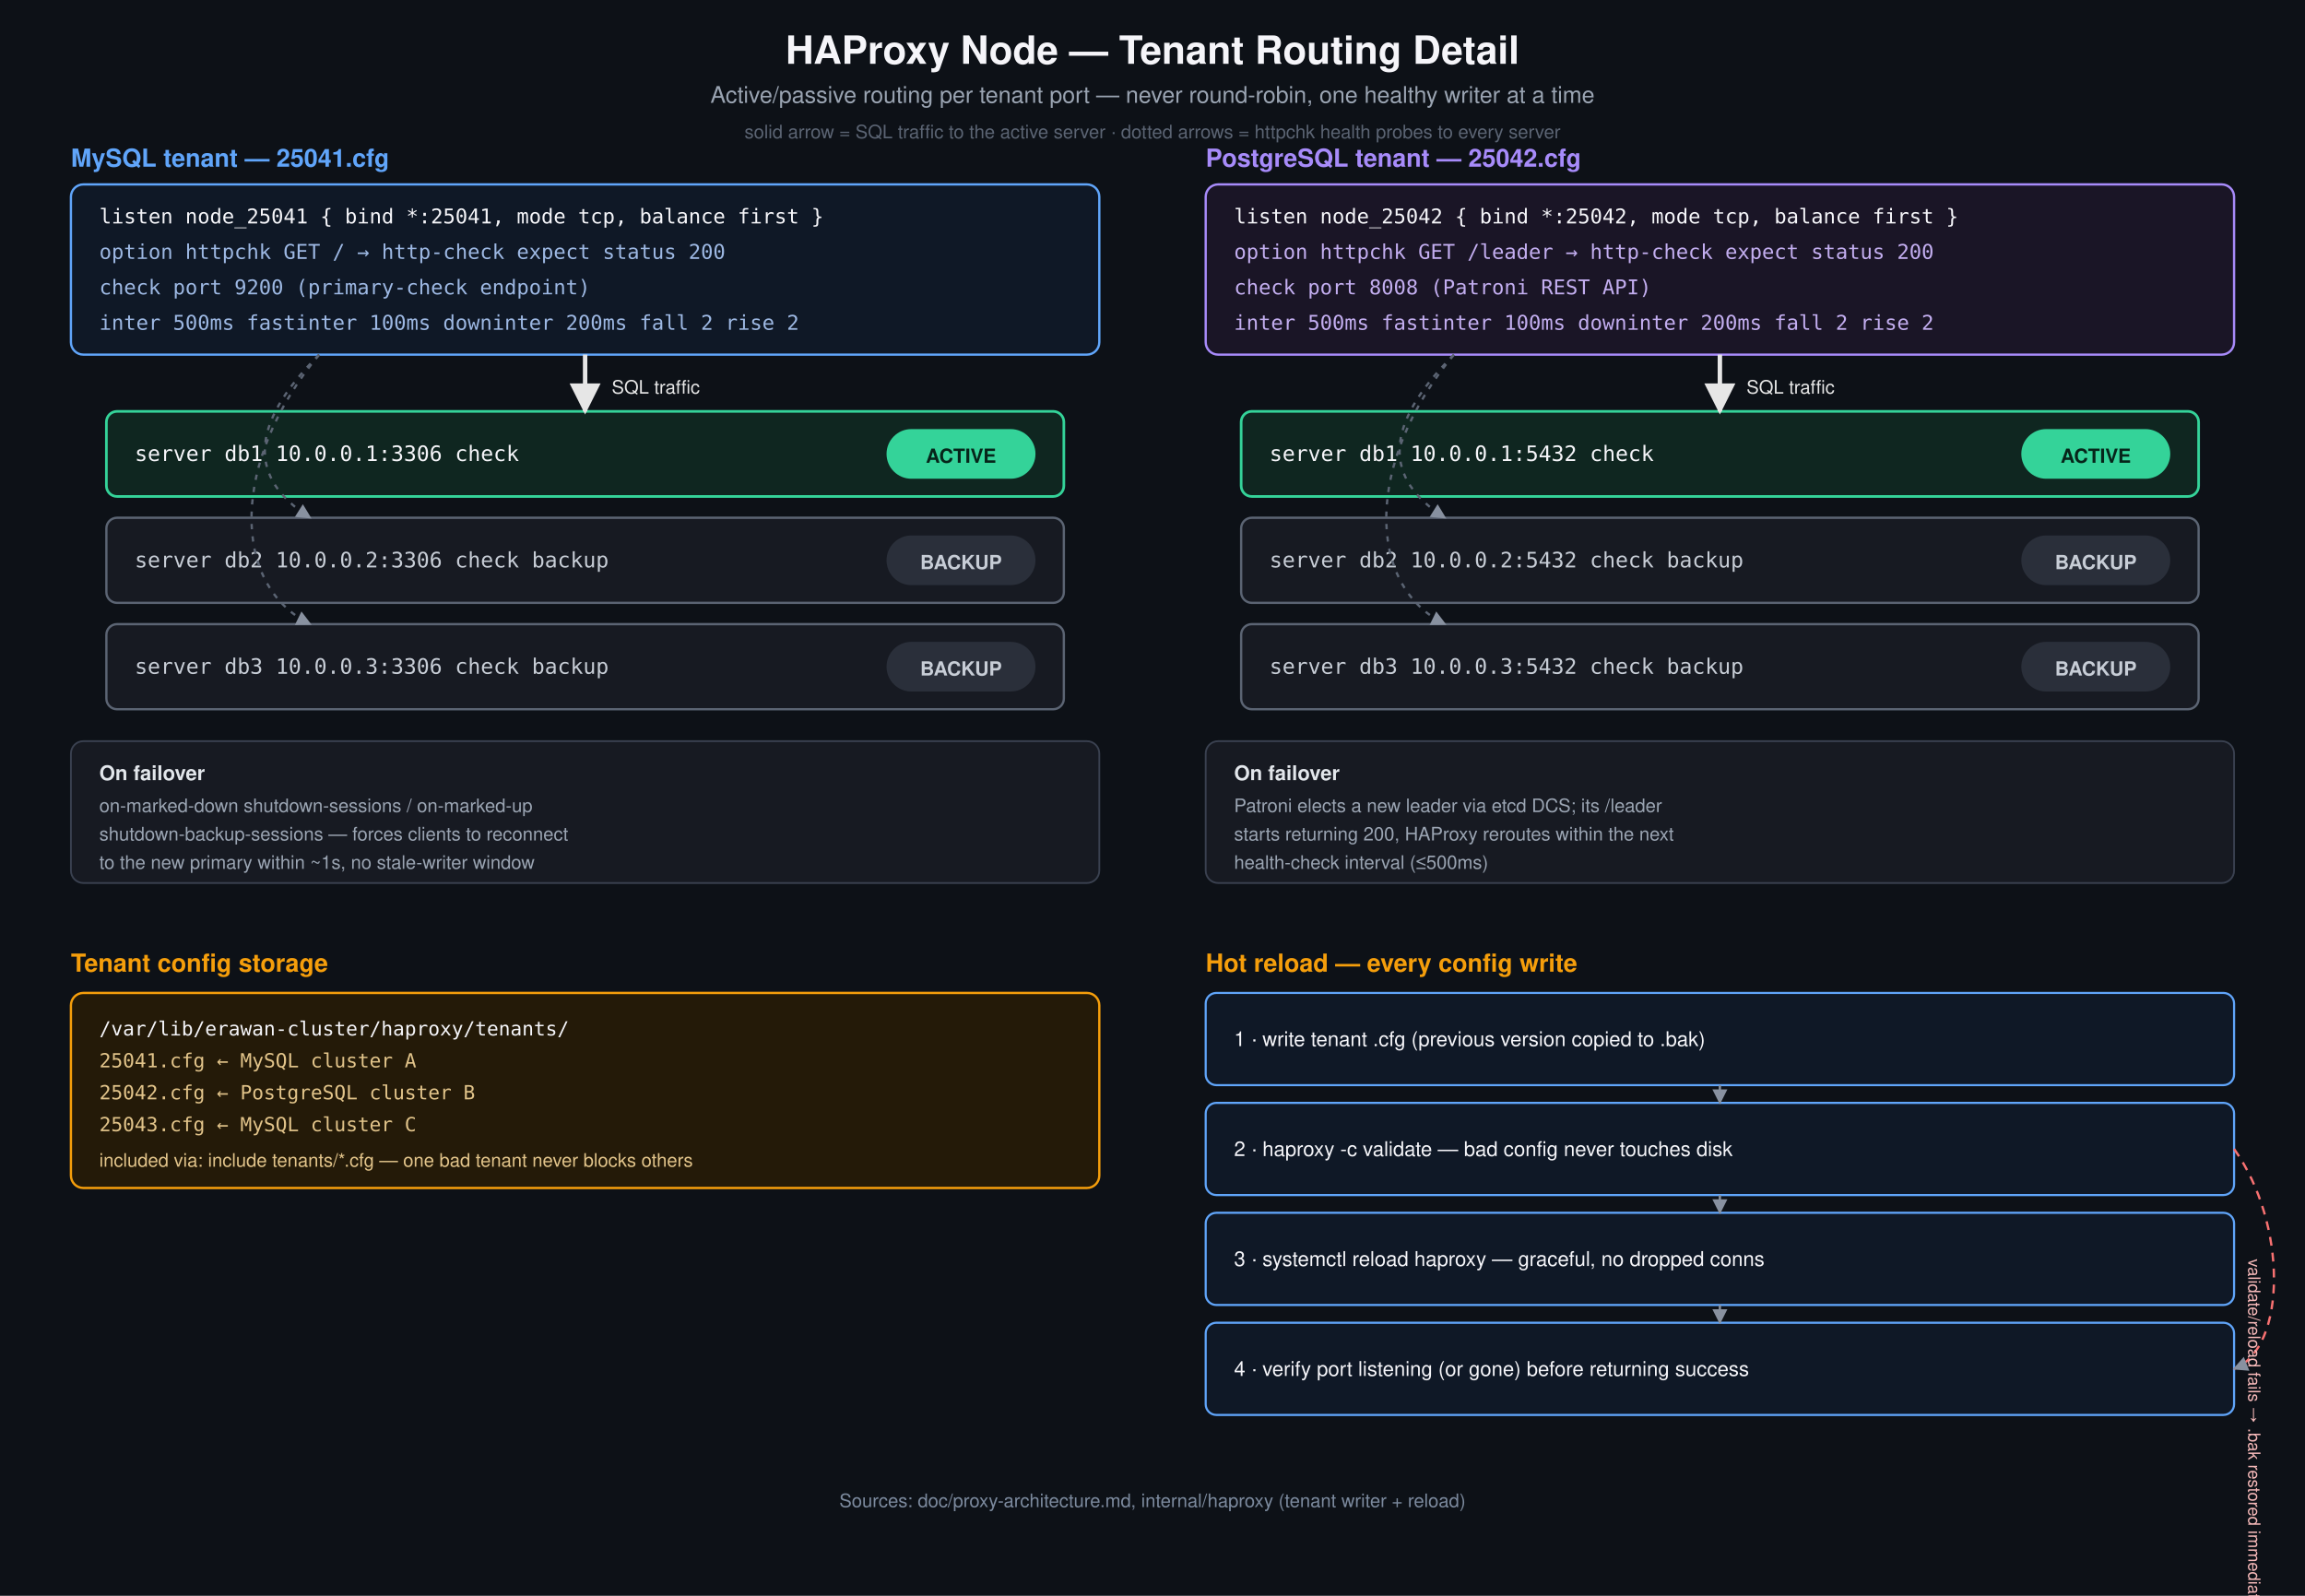
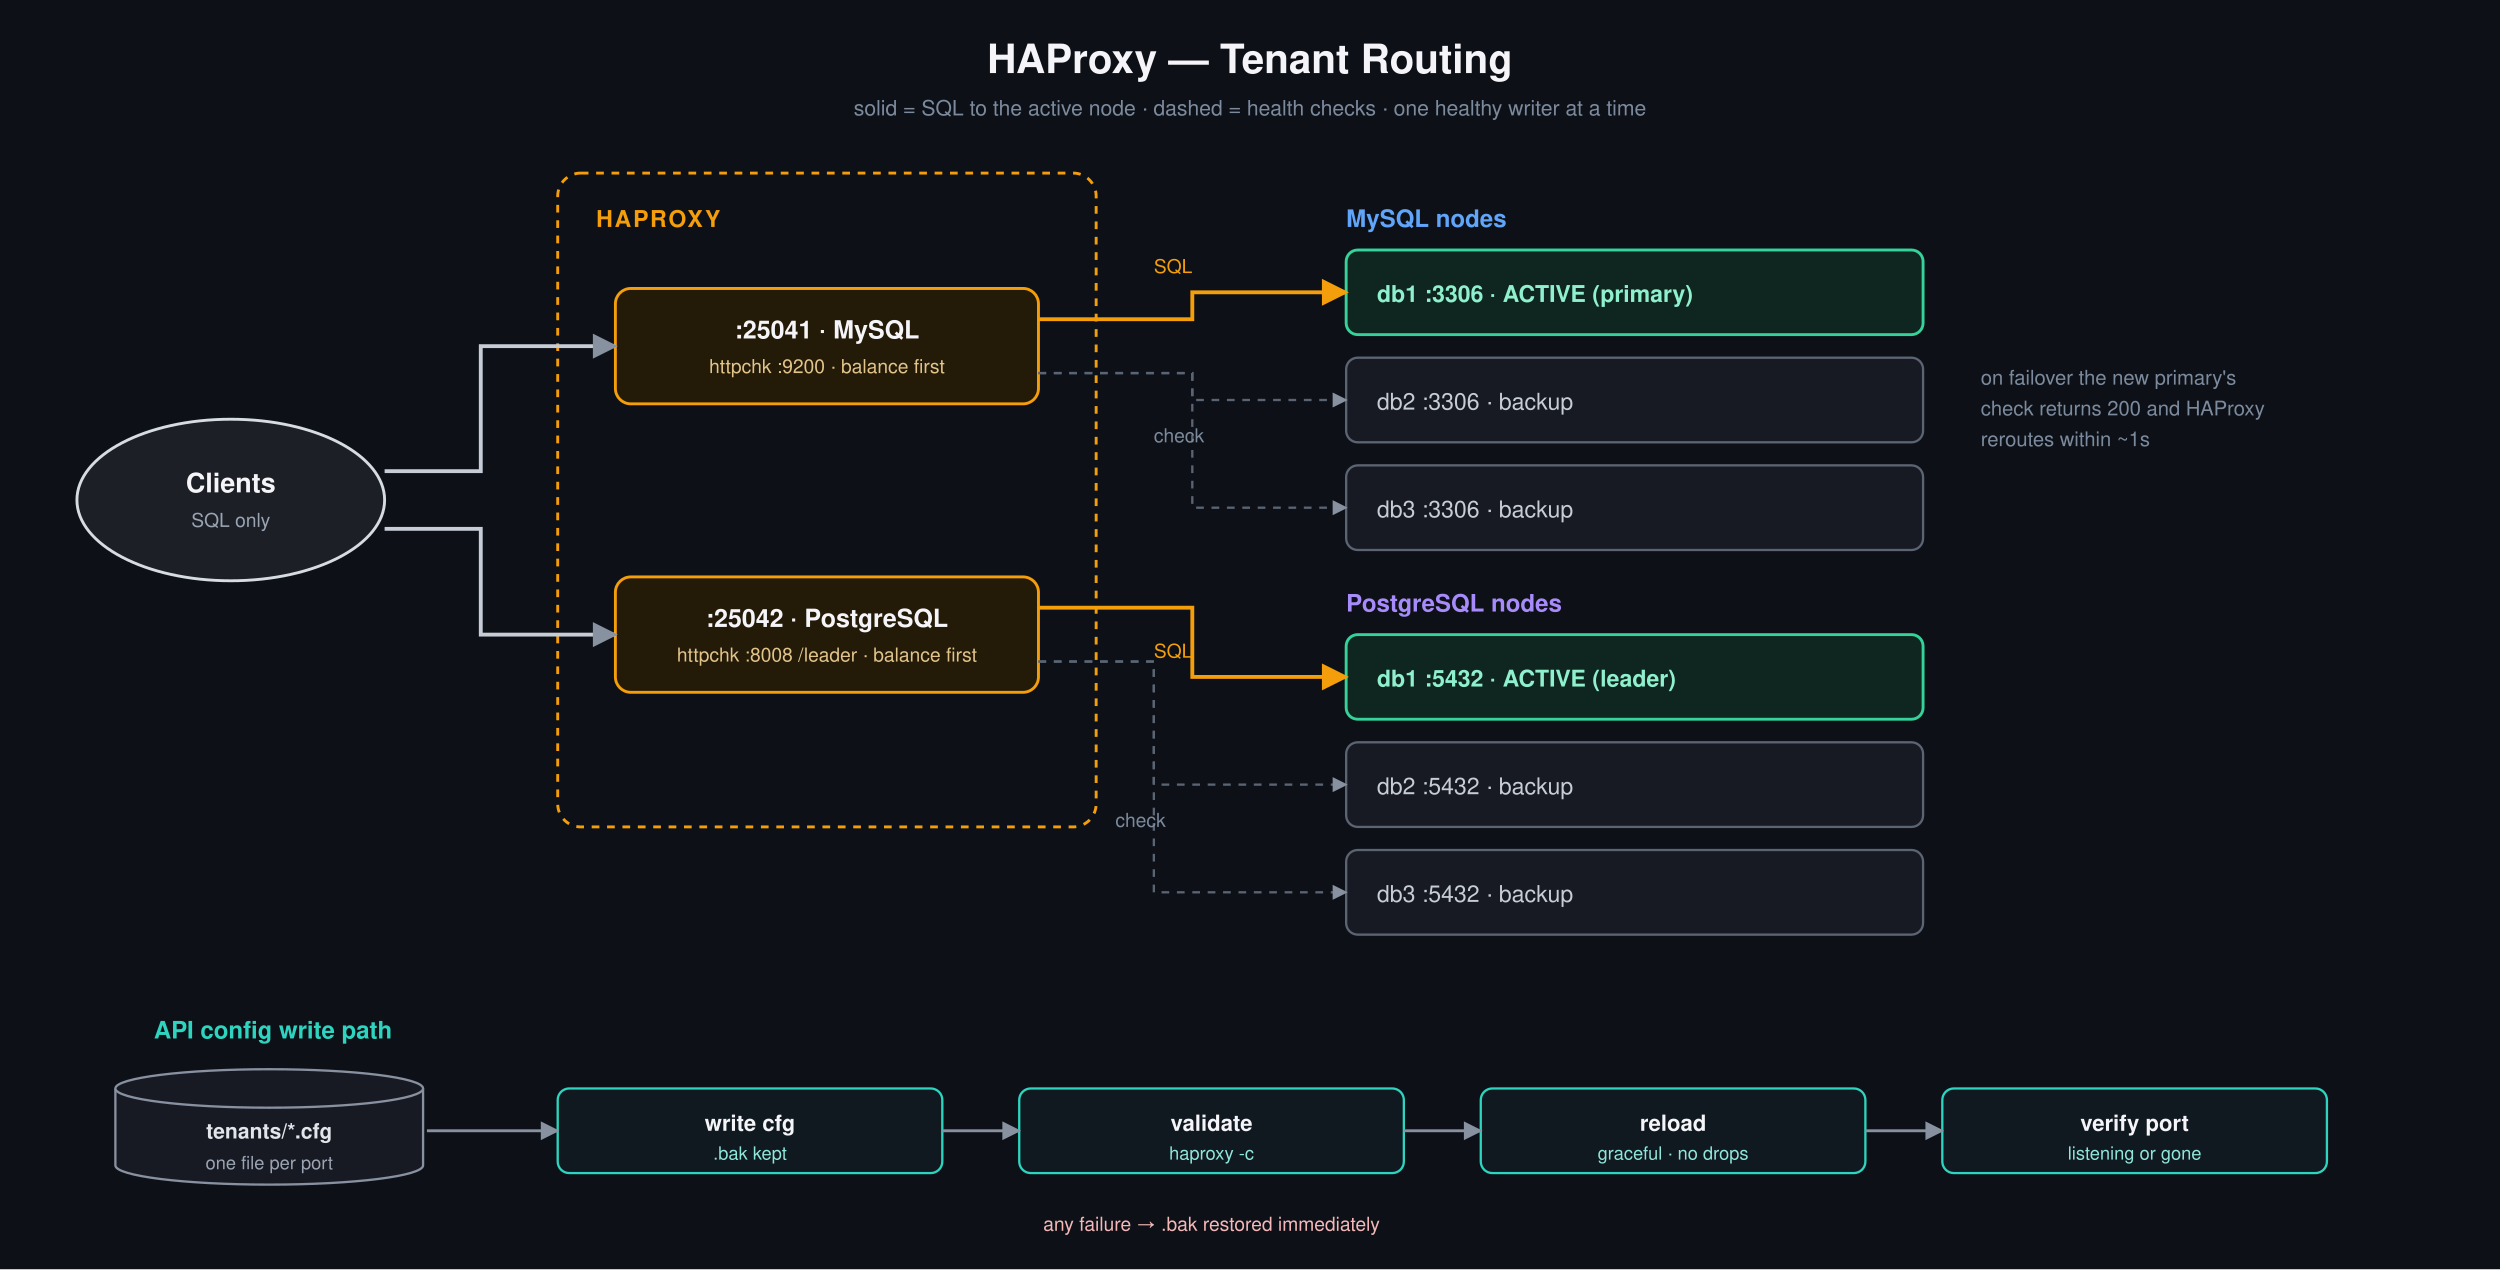
- <svg xmlns="http://www.w3.org/2000/svg" viewBox="0 0 1300 900" font-family="Segoe UI, Helvetica, Arial, sans-serif">
+ <svg xmlns="http://www.w3.org/2000/svg" viewBox="0 0 1300 660" font-family="Segoe UI, Helvetica, Arial, sans-serif">
  <defs>
-     <marker id="h-arrow" viewBox="0 0 10 10" refX="9" refY="5" markerWidth="6.5" markerHeight="6.5" orient="auto-start-reverse">
+     <marker id="h-a" viewBox="0 0 10 10" refX="9" refY="5" markerWidth="6.5" markerHeight="6.5" orient="auto-start-reverse">
      <path d="M0,0 L10,5 L0,10 z" fill="#8891a0" />
    </marker>
-     <marker id="h-arrow-white" viewBox="0 0 10 10" refX="9" refY="5" markerWidth="7" markerHeight="7" orient="auto-start-reverse">
-       <path d="M0,0 L10,5 L0,10 z" fill="#e6e6e6" />
+     <marker id="h-am" viewBox="0 0 10 10" refX="9" refY="5" markerWidth="7" markerHeight="7" orient="auto-start-reverse">
+       <path d="M0,0 L10,5 L0,10 z" fill="#f59e0b" />
    </marker>
  </defs>
-   <rect x="0" y="0" width="1300" height="900" fill="#0d1117" />
-   <text x="650" y="36" text-anchor="middle" font-size="22" font-weight="600" fill="#f5f5f9">HAProxy Node — Tenant Routing Detail</text>
-   <text x="650" y="58" text-anchor="middle" font-size="13" fill="#9aa4b2">Active/passive routing per tenant port — never round-robin, one healthy writer at a time</text>
-   <text x="650" y="78" text-anchor="middle" font-size="10.5" fill="#5b6473">solid arrow = SQL traffic to the active server · dotted arrows = httpchk health probes to every server</text>
-   <text x="40" y="94" font-size="14" font-weight="700" fill="#60a5fa">MySQL tenant — 25041.cfg</text>
-   <rect x="40" y="104" width="580" height="96" rx="7" fill="#0f1826" stroke="#60a5fa" stroke-width="1.3" />
-   <text x="56" y="126" font-size="11.5" font-family="Consolas, monospace" fill="#f5f5f9">listen node_25041 { bind *:25041, mode tcp, balance first }</text>
-   <text x="56" y="146" font-size="11.5" font-family="Consolas, monospace" fill="#9db8e3">option httpchk GET /  →  http-check expect status 200</text>
-   <text x="56" y="166" font-size="11.5" font-family="Consolas, monospace" fill="#9db8e3">check port 9200 (primary-check endpoint)</text>
-   <text x="56" y="186" font-size="11.5" font-family="Consolas, monospace" fill="#9db8e3">inter 500ms fastinter 100ms downinter 200ms fall 2 rise 2</text>
-   <rect x="60" y="232" width="540" height="48" rx="6" fill="#0f2620" stroke="#34d399" stroke-width="1.5" />
-   <text x="76" y="260" font-size="12" font-family="Consolas, monospace" fill="#f5f5f9">server db1  10.0.0.1:3306  check</text>
-   <rect x="500" y="242" width="84" height="28" rx="14" fill="#34d399" />
-   <text x="542" y="261" text-anchor="middle" font-size="11" font-weight="700" fill="#06251a">ACTIVE</text>
-   <rect x="60" y="292" width="540" height="48" rx="6" fill="#171a22" stroke="#5b6473" stroke-width="1.3" />
-   <text x="76" y="320" font-size="12" font-family="Consolas, monospace" fill="#c7cdd6">server db2  10.0.0.2:3306  check backup</text>
-   <rect x="500" y="302" width="84" height="28" rx="14" fill="#2a2f3a" />
-   <text x="542" y="321" text-anchor="middle" font-size="11" font-weight="700" fill="#c7cdd6">BACKUP</text>
-   <rect x="60" y="352" width="540" height="48" rx="6" fill="#171a22" stroke="#5b6473" stroke-width="1.3" />
-   <text x="76" y="380" font-size="12" font-family="Consolas, monospace" fill="#c7cdd6">server db3  10.0.0.3:3306  check backup</text>
-   <rect x="500" y="362" width="84" height="28" rx="14" fill="#2a2f3a" />
-   <text x="542" y="381" text-anchor="middle" font-size="11" font-weight="700" fill="#c7cdd6">BACKUP</text>
-   <path d="M330,200 V232" stroke="#e6e6e6" stroke-width="2.5" marker-end="url(#h-arrow-white)" />
-   <text x="345" y="222" font-size="10.5" fill="#e6e6e6">SQL traffic</text>
-   <path d="M180,200 C 140,240 140,270 175,292" fill="none" stroke="#5b6473" stroke-width="1.3" stroke-dasharray="3 4" marker-end="url(#h-arrow)" />
-   <path d="M180,200 C 130,260 130,330 175,352" fill="none" stroke="#5b6473" stroke-width="1.3" stroke-dasharray="3 4" marker-end="url(#h-arrow)" />
-   <rect x="40" y="418" width="580" height="80" rx="7" fill="#171a22" stroke="#3a4150" stroke-width="1" />
-   <text x="56" y="440" font-size="11.5" font-weight="600" fill="#e2e6eb">On failover</text>
-   <text x="56" y="458" font-size="10.5" fill="#9aa4b2">on-marked-down shutdown-sessions / on-marked-up</text>
-   <text x="56" y="474" font-size="10.5" fill="#9aa4b2">shutdown-backup-sessions — forces clients to reconnect</text>
-   <text x="56" y="490" font-size="10.5" fill="#9aa4b2">to the new primary within ~1s, no stale-writer window</text>
-   <text x="680" y="94" font-size="14" font-weight="700" fill="#a78bfa">PostgreSQL tenant — 25042.cfg</text>
-   <rect x="680" y="104" width="580" height="96" rx="7" fill="#1a1526" stroke="#a78bfa" stroke-width="1.3" />
-   <text x="696" y="126" font-size="11.5" font-family="Consolas, monospace" fill="#f5f5f9">listen node_25042 { bind *:25042, mode tcp, balance first }</text>
-   <text x="696" y="146" font-size="11.5" font-family="Consolas, monospace" fill="#c3aef0">option httpchk GET /leader  →  http-check expect status 200</text>
-   <text x="696" y="166" font-size="11.5" font-family="Consolas, monospace" fill="#c3aef0">check port 8008 (Patroni REST API)</text>
-   <text x="696" y="186" font-size="11.5" font-family="Consolas, monospace" fill="#c3aef0">inter 500ms fastinter 100ms downinter 200ms fall 2 rise 2</text>
-   <rect x="700" y="232" width="540" height="48" rx="6" fill="#0f2620" stroke="#34d399" stroke-width="1.5" />
-   <text x="716" y="260" font-size="12" font-family="Consolas, monospace" fill="#f5f5f9">server db1  10.0.0.1:5432  check</text>
-   <rect x="1140" y="242" width="84" height="28" rx="14" fill="#34d399" />
-   <text x="1182" y="261" text-anchor="middle" font-size="11" font-weight="700" fill="#06251a">ACTIVE</text>
-   <rect x="700" y="292" width="540" height="48" rx="6" fill="#171a22" stroke="#5b6473" stroke-width="1.3" />
-   <text x="716" y="320" font-size="12" font-family="Consolas, monospace" fill="#c7cdd6">server db2  10.0.0.2:5432  check backup</text>
-   <rect x="1140" y="302" width="84" height="28" rx="14" fill="#2a2f3a" />
-   <text x="1182" y="321" text-anchor="middle" font-size="11" font-weight="700" fill="#c7cdd6">BACKUP</text>
-   <rect x="700" y="352" width="540" height="48" rx="6" fill="#171a22" stroke="#5b6473" stroke-width="1.3" />
-   <text x="716" y="380" font-size="12" font-family="Consolas, monospace" fill="#c7cdd6">server db3  10.0.0.3:5432  check backup</text>
-   <rect x="1140" y="362" width="84" height="28" rx="14" fill="#2a2f3a" />
-   <text x="1182" y="381" text-anchor="middle" font-size="11" font-weight="700" fill="#c7cdd6">BACKUP</text>
-   <path d="M970,200 V232" stroke="#e6e6e6" stroke-width="2.5" marker-end="url(#h-arrow-white)" />
-   <text x="985" y="222" font-size="10.5" fill="#e6e6e6">SQL traffic</text>
-   <path d="M820,200 C 780,240 780,270 815,292" fill="none" stroke="#5b6473" stroke-width="1.3" stroke-dasharray="3 4" marker-end="url(#h-arrow)" />
-   <path d="M820,200 C 770,260 770,330 815,352" fill="none" stroke="#5b6473" stroke-width="1.3" stroke-dasharray="3 4" marker-end="url(#h-arrow)" />
-   <rect x="680" y="418" width="580" height="80" rx="7" fill="#171a22" stroke="#3a4150" stroke-width="1" />
-   <text x="696" y="440" font-size="11.5" font-weight="600" fill="#e2e6eb">On failover</text>
-   <text x="696" y="458" font-size="10.5" fill="#9aa4b2">Patroni elects a new leader via etcd DCS; its /leader</text>
-   <text x="696" y="474" font-size="10.5" fill="#9aa4b2">starts returning 200, HAProxy reroutes within the next</text>
-   <text x="696" y="490" font-size="10.5" fill="#9aa4b2">health-check interval (≤500ms)</text>
-   <text x="40" y="548" font-size="14" font-weight="700" fill="#f59e0b">Tenant config storage</text>
-   <rect x="40" y="560" width="580" height="110" rx="7" fill="#241a08" stroke="#f59e0b" stroke-width="1.3" />
-   <text x="56" y="584" font-size="11" font-family="Consolas, monospace" fill="#f5f5f9">/var/lib/erawan-cluster/haproxy/tenants/</text>
-   <text x="56" y="602" font-size="11" font-family="Consolas, monospace" fill="#e2c48a">  25041.cfg   ← MySQL cluster A</text>
-   <text x="56" y="620" font-size="11" font-family="Consolas, monospace" fill="#e2c48a">  25042.cfg   ← PostgreSQL cluster B</text>
-   <text x="56" y="638" font-size="11" font-family="Consolas, monospace" fill="#e2c48a">  25043.cfg   ← MySQL cluster C</text>
-   <text x="56" y="658" font-size="10.5" fill="#e2c48a">included via: include tenants/*.cfg — one bad tenant never blocks others</text>
-   <text x="680" y="548" font-size="14" font-weight="700" fill="#f59e0b">Hot reload — every config write</text>
-   <rect x="680" y="560" width="580" height="52" rx="6" fill="#0f1826" stroke="#60a5fa" stroke-width="1.2" />
-   <text x="696" y="590" font-size="11.5" fill="#f5f5f9">1 · write tenant .cfg (previous version copied to .bak)</text>
-   <rect x="680" y="622" width="580" height="52" rx="6" fill="#0f1826" stroke="#60a5fa" stroke-width="1.2" />
-   <text x="696" y="652" font-size="11.5" fill="#f5f5f9">2 · haproxy -c validate — bad config never touches disk</text>
-   <rect x="680" y="684" width="580" height="52" rx="6" fill="#0f1826" stroke="#60a5fa" stroke-width="1.2" />
-   <text x="696" y="714" font-size="11.5" fill="#f5f5f9">3 · systemctl reload haproxy — graceful, no dropped conns</text>
-   <rect x="680" y="746" width="580" height="52" rx="6" fill="#0f1826" stroke="#60a5fa" stroke-width="1.2" />
-   <text x="696" y="776" font-size="11.5" fill="#f5f5f9">4 · verify port listening (or gone) before returning success</text>
-   <line x1="970" y1="612" x2="970" y2="622" stroke="#8891a0" stroke-width="1.3" marker-end="url(#h-arrow)" />
-   <line x1="970" y1="674" x2="970" y2="684" stroke="#8891a0" stroke-width="1.3" marker-end="url(#h-arrow)" />
-   <line x1="970" y1="736" x2="970" y2="746" stroke="#8891a0" stroke-width="1.3" marker-end="url(#h-arrow)" />
-   <path d="M1260,648 C 1290,690 1290,760 1260,772" fill="none" stroke="#f87171" stroke-width="1.3" stroke-dasharray="5 4" marker-end="url(#h-arrow)" />
-   <text x="1268" y="710" font-size="9.5" fill="#f5b8b8" transform="rotate(90 1268 710)">validate/reload fails → .bak restored immediately</text>
-   <text x="650" y="850" text-anchor="middle" font-size="10.5" fill="#7c8a9e">Sources: doc/proxy-architecture.md, internal/haproxy (tenant writer + reload)</text>
+   <rect x="0" y="0" width="1300" height="660" fill="#0d1117" />
+   <text x="650" y="38" text-anchor="middle" font-size="21" font-weight="600" fill="#f5f5f9">HAProxy — Tenant Routing</text>
+   <text x="650" y="60" text-anchor="middle" font-size="11" fill="#7c8a9e">solid = SQL to the active node · dashed = health checks · one healthy writer at a time</text>
+   <ellipse cx="120" cy="260" rx="80" ry="42" fill="#1c1f26" stroke="#d7dce2" stroke-width="1.5" />
+   <text x="120" y="256" text-anchor="middle" font-size="14" font-weight="600" fill="#f5f5f9">Clients</text>
+   <text x="120" y="274" text-anchor="middle" font-size="10" fill="#9aa4b2">SQL only</text>
+   <rect x="290" y="90" width="280" height="340" rx="12" fill="none" stroke="#f59e0b" stroke-width="1.5" stroke-dasharray="4 4" />
+   <text x="310" y="118" font-size="12" font-weight="700" fill="#f59e0b" letter-spacing="1">HAPROXY</text>
+   <rect x="320" y="150" width="220" height="60" rx="8" fill="#241a08" stroke="#f59e0b" stroke-width="1.5" />
+   <text x="430" y="176" text-anchor="middle" font-size="13" font-weight="600" fill="#f5f5f9">:25041 · MySQL</text>
+   <text x="430" y="194" text-anchor="middle" font-size="10" fill="#e2c48a">httpchk :9200 · balance first</text>
+   <rect x="320" y="300" width="220" height="60" rx="8" fill="#241a08" stroke="#f59e0b" stroke-width="1.5" />
+   <text x="430" y="326" text-anchor="middle" font-size="13" font-weight="600" fill="#f5f5f9">:25042 · PostgreSQL</text>
+   <text x="430" y="344" text-anchor="middle" font-size="10" fill="#e2c48a">httpchk :8008 /leader · balance first</text>
+   <path d="M200,245 H250 V180 H320" fill="none" stroke="#c7cdd6" stroke-width="2" marker-end="url(#h-a)" />
+   <path d="M200,275 H250 V330 H320" fill="none" stroke="#c7cdd6" stroke-width="2" marker-end="url(#h-a)" />
+   <text x="700" y="118" font-size="12.5" font-weight="700" fill="#60a5fa">MySQL nodes</text>
+   <rect x="700" y="130" width="300" height="44" rx="6" fill="#0f2620" stroke="#34d399" stroke-width="1.5" />
+   <text x="716" y="157" font-size="12" font-weight="600" fill="#8ff0ce">db1 :3306 · ACTIVE (primary)</text>
+   <rect x="700" y="186" width="300" height="44" rx="6" fill="#171a22" stroke="#5b6473" stroke-width="1.2" />
+   <text x="716" y="213" font-size="12" fill="#c7cdd6">db2 :3306 · backup</text>
+   <rect x="700" y="242" width="300" height="44" rx="6" fill="#171a22" stroke="#5b6473" stroke-width="1.2" />
+   <text x="716" y="269" font-size="12" fill="#c7cdd6">db3 :3306 · backup</text>
+   <path d="M540,166 H620 V152 H700" fill="none" stroke="#f59e0b" stroke-width="2" marker-end="url(#h-am)" />
+   <text x="600" y="142" font-size="10" fill="#f59e0b">SQL</text>
+   <path d="M540,194 H620 V208 H700" fill="none" stroke="#5b6473" stroke-width="1.2" stroke-dasharray="4 4" marker-end="url(#h-a)" />
+   <path d="M540,194 H620 V264 H700" fill="none" stroke="#5b6473" stroke-width="1.2" stroke-dasharray="4 4" marker-end="url(#h-a)" />
+   <text x="600" y="230" font-size="10" fill="#7c8a9e">check</text>
+   <text x="700" y="318" font-size="12.5" font-weight="700" fill="#a78bfa">PostgreSQL nodes</text>
+   <rect x="700" y="330" width="300" height="44" rx="6" fill="#0f2620" stroke="#34d399" stroke-width="1.5" />
+   <text x="716" y="357" font-size="12" font-weight="600" fill="#8ff0ce">db1 :5432 · ACTIVE (leader)</text>
+   <rect x="700" y="386" width="300" height="44" rx="6" fill="#171a22" stroke="#5b6473" stroke-width="1.2" />
+   <text x="716" y="413" font-size="12" fill="#c7cdd6">db2 :5432 · backup</text>
+   <rect x="700" y="442" width="300" height="44" rx="6" fill="#171a22" stroke="#5b6473" stroke-width="1.2" />
+   <text x="716" y="469" font-size="12" fill="#c7cdd6">db3 :5432 · backup</text>
+   <path d="M540,316 H620 V352 H700" fill="none" stroke="#f59e0b" stroke-width="2" marker-end="url(#h-am)" />
+   <text x="600" y="342" font-size="10" fill="#f59e0b">SQL</text>
+   <path d="M540,344 H600 V408 H700" fill="none" stroke="#5b6473" stroke-width="1.2" stroke-dasharray="4 4" marker-end="url(#h-a)" />
+   <path d="M540,344 H600 V464 H700" fill="none" stroke="#5b6473" stroke-width="1.2" stroke-dasharray="4 4" marker-end="url(#h-a)" />
+   <text x="580" y="430" font-size="10" fill="#7c8a9e">check</text>
+   <text x="1030" y="200" font-size="10.5" fill="#7c8a9e">on failover the new primary's</text>
+   <text x="1030" y="216" font-size="10.5" fill="#7c8a9e">check returns 200 and HAProxy</text>
+   <text x="1030" y="232" font-size="10.5" fill="#7c8a9e">reroutes within ~1s</text>
+   <text x="80" y="540" font-size="12.5" font-weight="700" fill="#2dd4bf">API config write path</text>
+   <path d="M60,566 v40 a80,10 0 0 0 160,0 v-40" fill="#171a22" stroke="#8891a0" stroke-width="1.2" />
+   <ellipse cx="140" cy="566" rx="80" ry="10" fill="#171a22" stroke="#8891a0" stroke-width="1.2" />
+   <text x="140" y="592" text-anchor="middle" font-size="11" font-weight="600" fill="#e2e6eb">tenants/*.cfg</text>
+   <text x="140" y="608" text-anchor="middle" font-size="9.5" fill="#9aa4b2">one file per port</text>
+   <rect x="290" y="566" width="200" height="44" rx="6" fill="#101820" stroke="#2dd4bf" stroke-width="1.2" />
+   <text x="390" y="588" text-anchor="middle" font-size="11.5" font-weight="600" fill="#f5f5f9">write cfg</text>
+   <text x="390" y="603" text-anchor="middle" font-size="9.5" fill="#8fe6da">.bak kept</text>
+   <rect x="530" y="566" width="200" height="44" rx="6" fill="#101820" stroke="#2dd4bf" stroke-width="1.2" />
+   <text x="630" y="588" text-anchor="middle" font-size="11.5" font-weight="600" fill="#f5f5f9">validate</text>
+   <text x="630" y="603" text-anchor="middle" font-size="9.5" fill="#8fe6da">haproxy -c</text>
+   <rect x="770" y="566" width="200" height="44" rx="6" fill="#101820" stroke="#2dd4bf" stroke-width="1.2" />
+   <text x="870" y="588" text-anchor="middle" font-size="11.5" font-weight="600" fill="#f5f5f9">reload</text>
+   <text x="870" y="603" text-anchor="middle" font-size="9.5" fill="#8fe6da">graceful · no drops</text>
+   <rect x="1010" y="566" width="200" height="44" rx="6" fill="#101820" stroke="#2dd4bf" stroke-width="1.2" />
+   <text x="1110" y="588" text-anchor="middle" font-size="11.5" font-weight="600" fill="#f5f5f9">verify port</text>
+   <text x="1110" y="603" text-anchor="middle" font-size="9.5" fill="#8fe6da">listening or gone</text>
+   <line x1="222" y1="588" x2="290" y2="588" stroke="#8891a0" stroke-width="1.5" marker-end="url(#h-a)" />
+   <line x1="490" y1="588" x2="530" y2="588" stroke="#8891a0" stroke-width="1.5" marker-end="url(#h-a)" />
+   <line x1="730" y1="588" x2="770" y2="588" stroke="#8891a0" stroke-width="1.5" marker-end="url(#h-a)" />
+   <line x1="970" y1="588" x2="1010" y2="588" stroke="#8891a0" stroke-width="1.5" marker-end="url(#h-a)" />
+   <text x="630" y="640" text-anchor="middle" font-size="10" fill="#f5b8b8">any failure → .bak restored immediately</text>
</svg>
